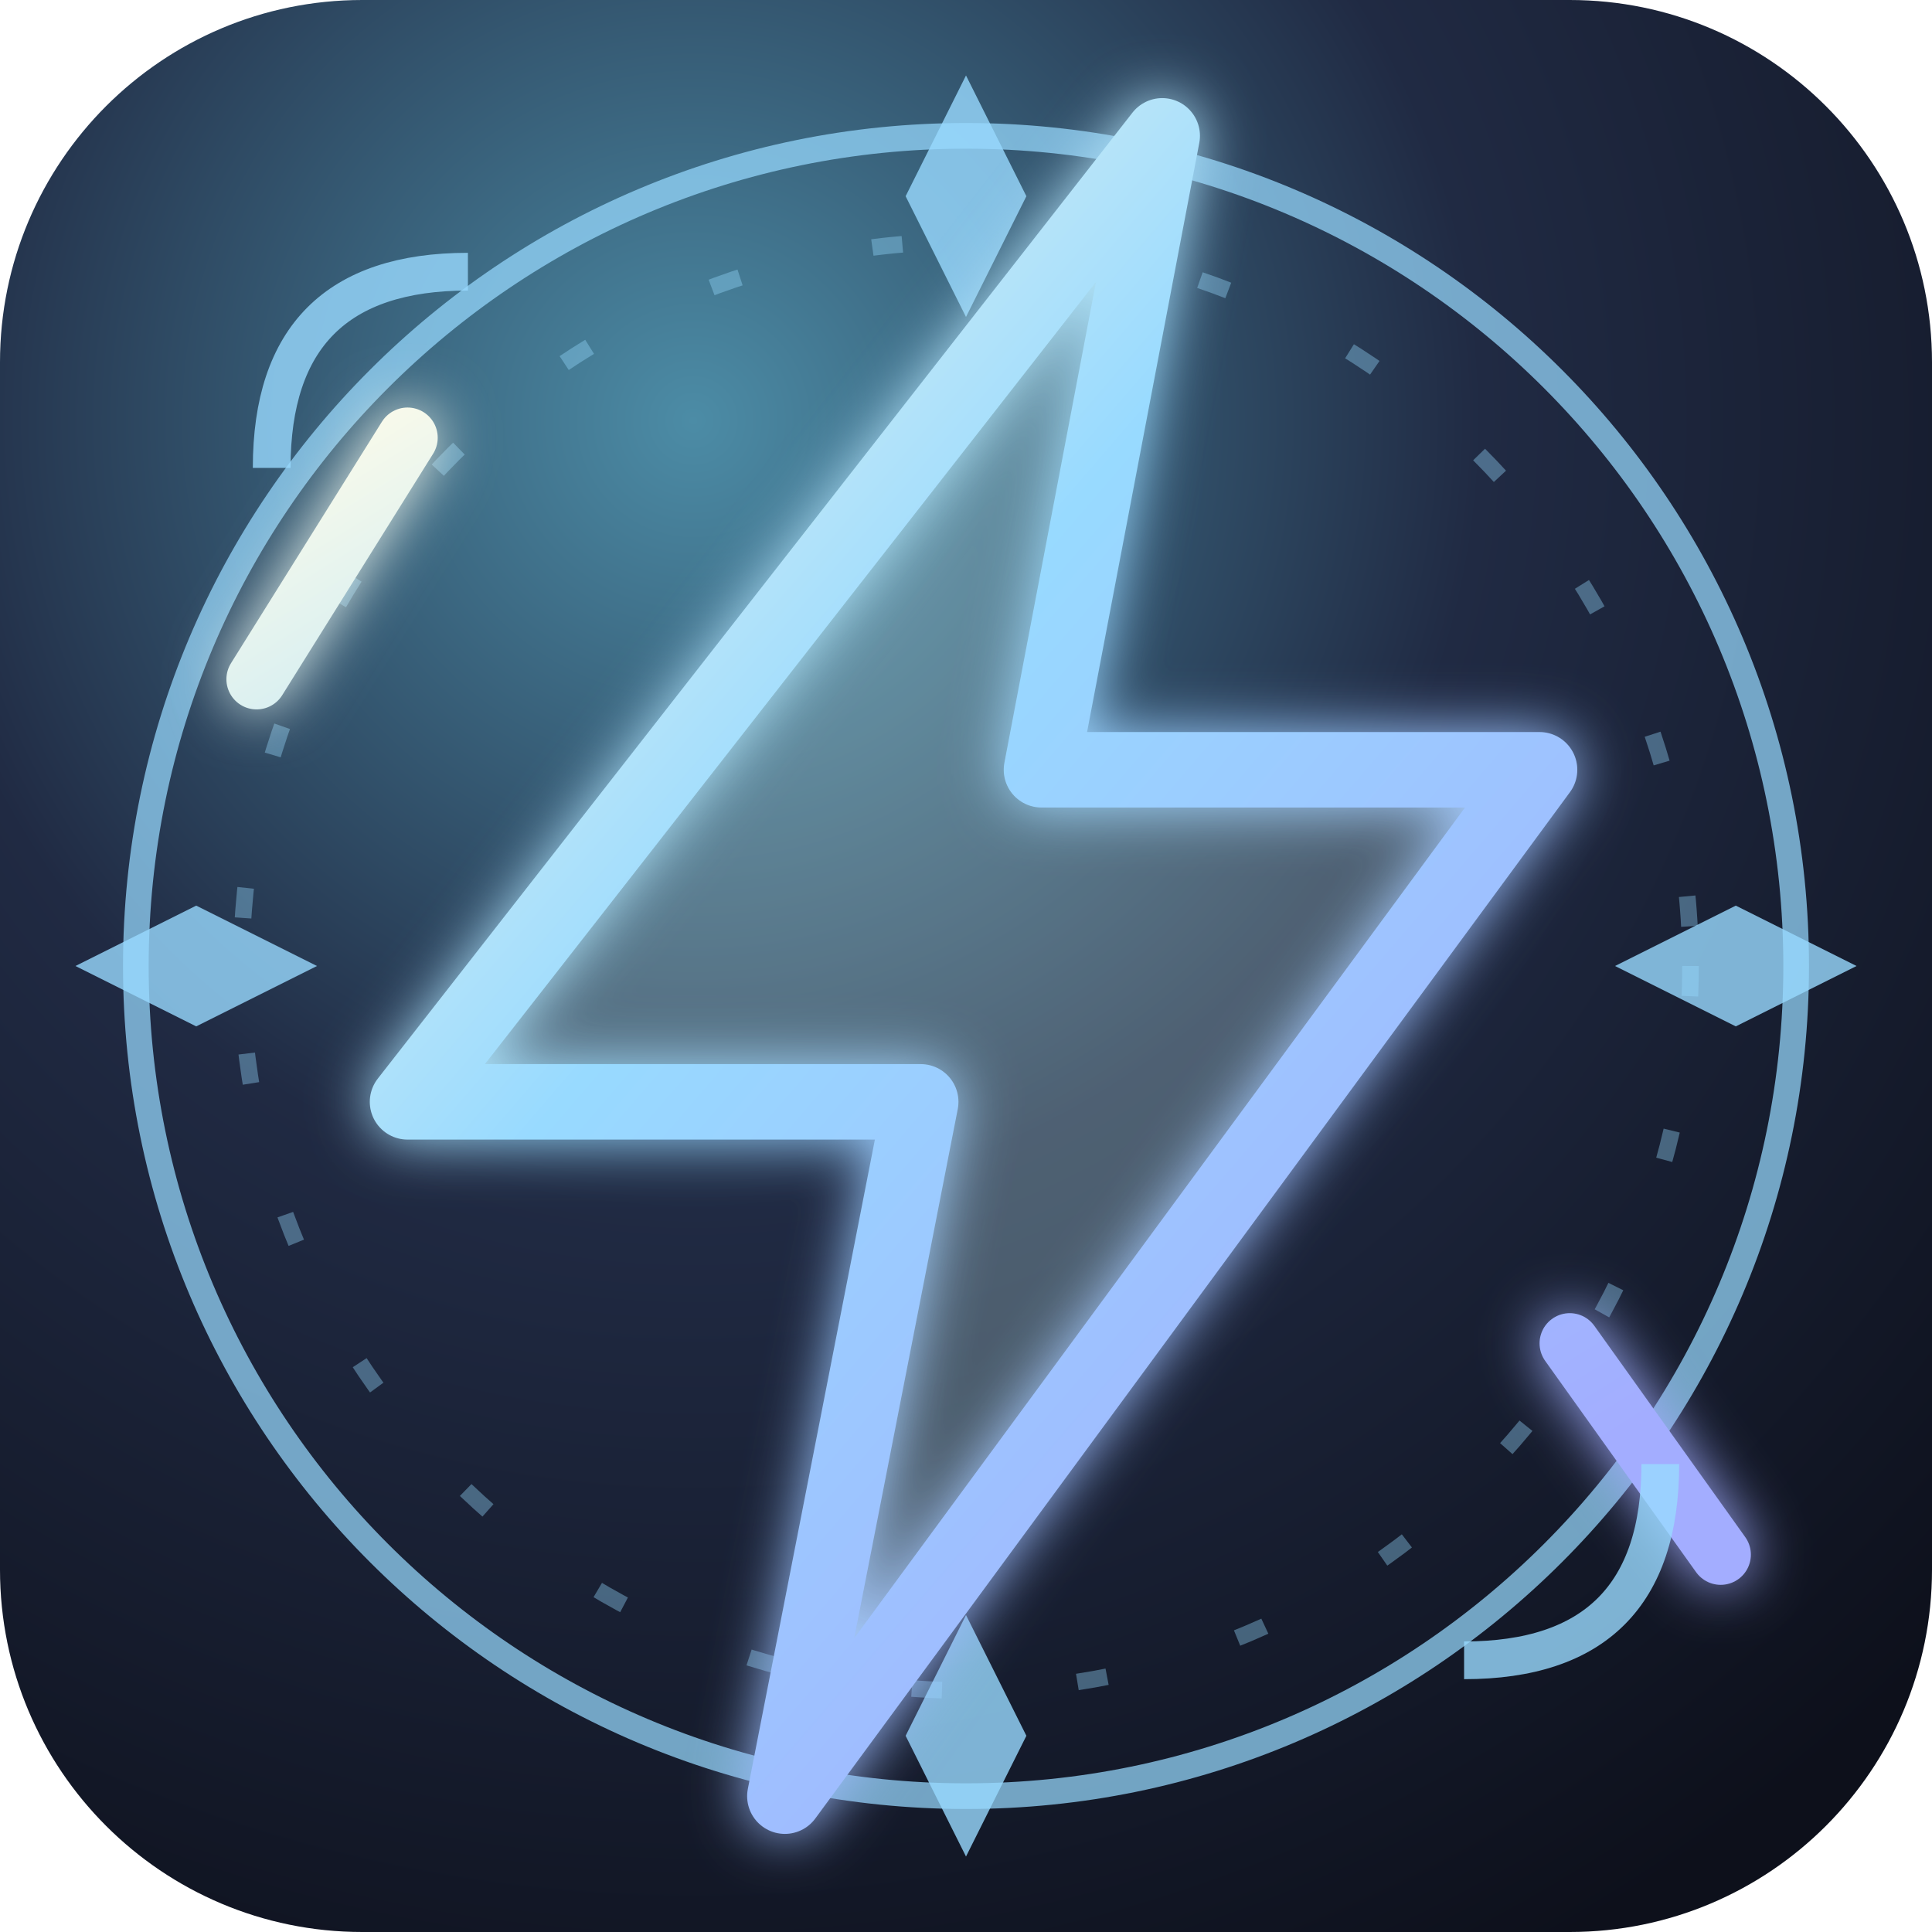
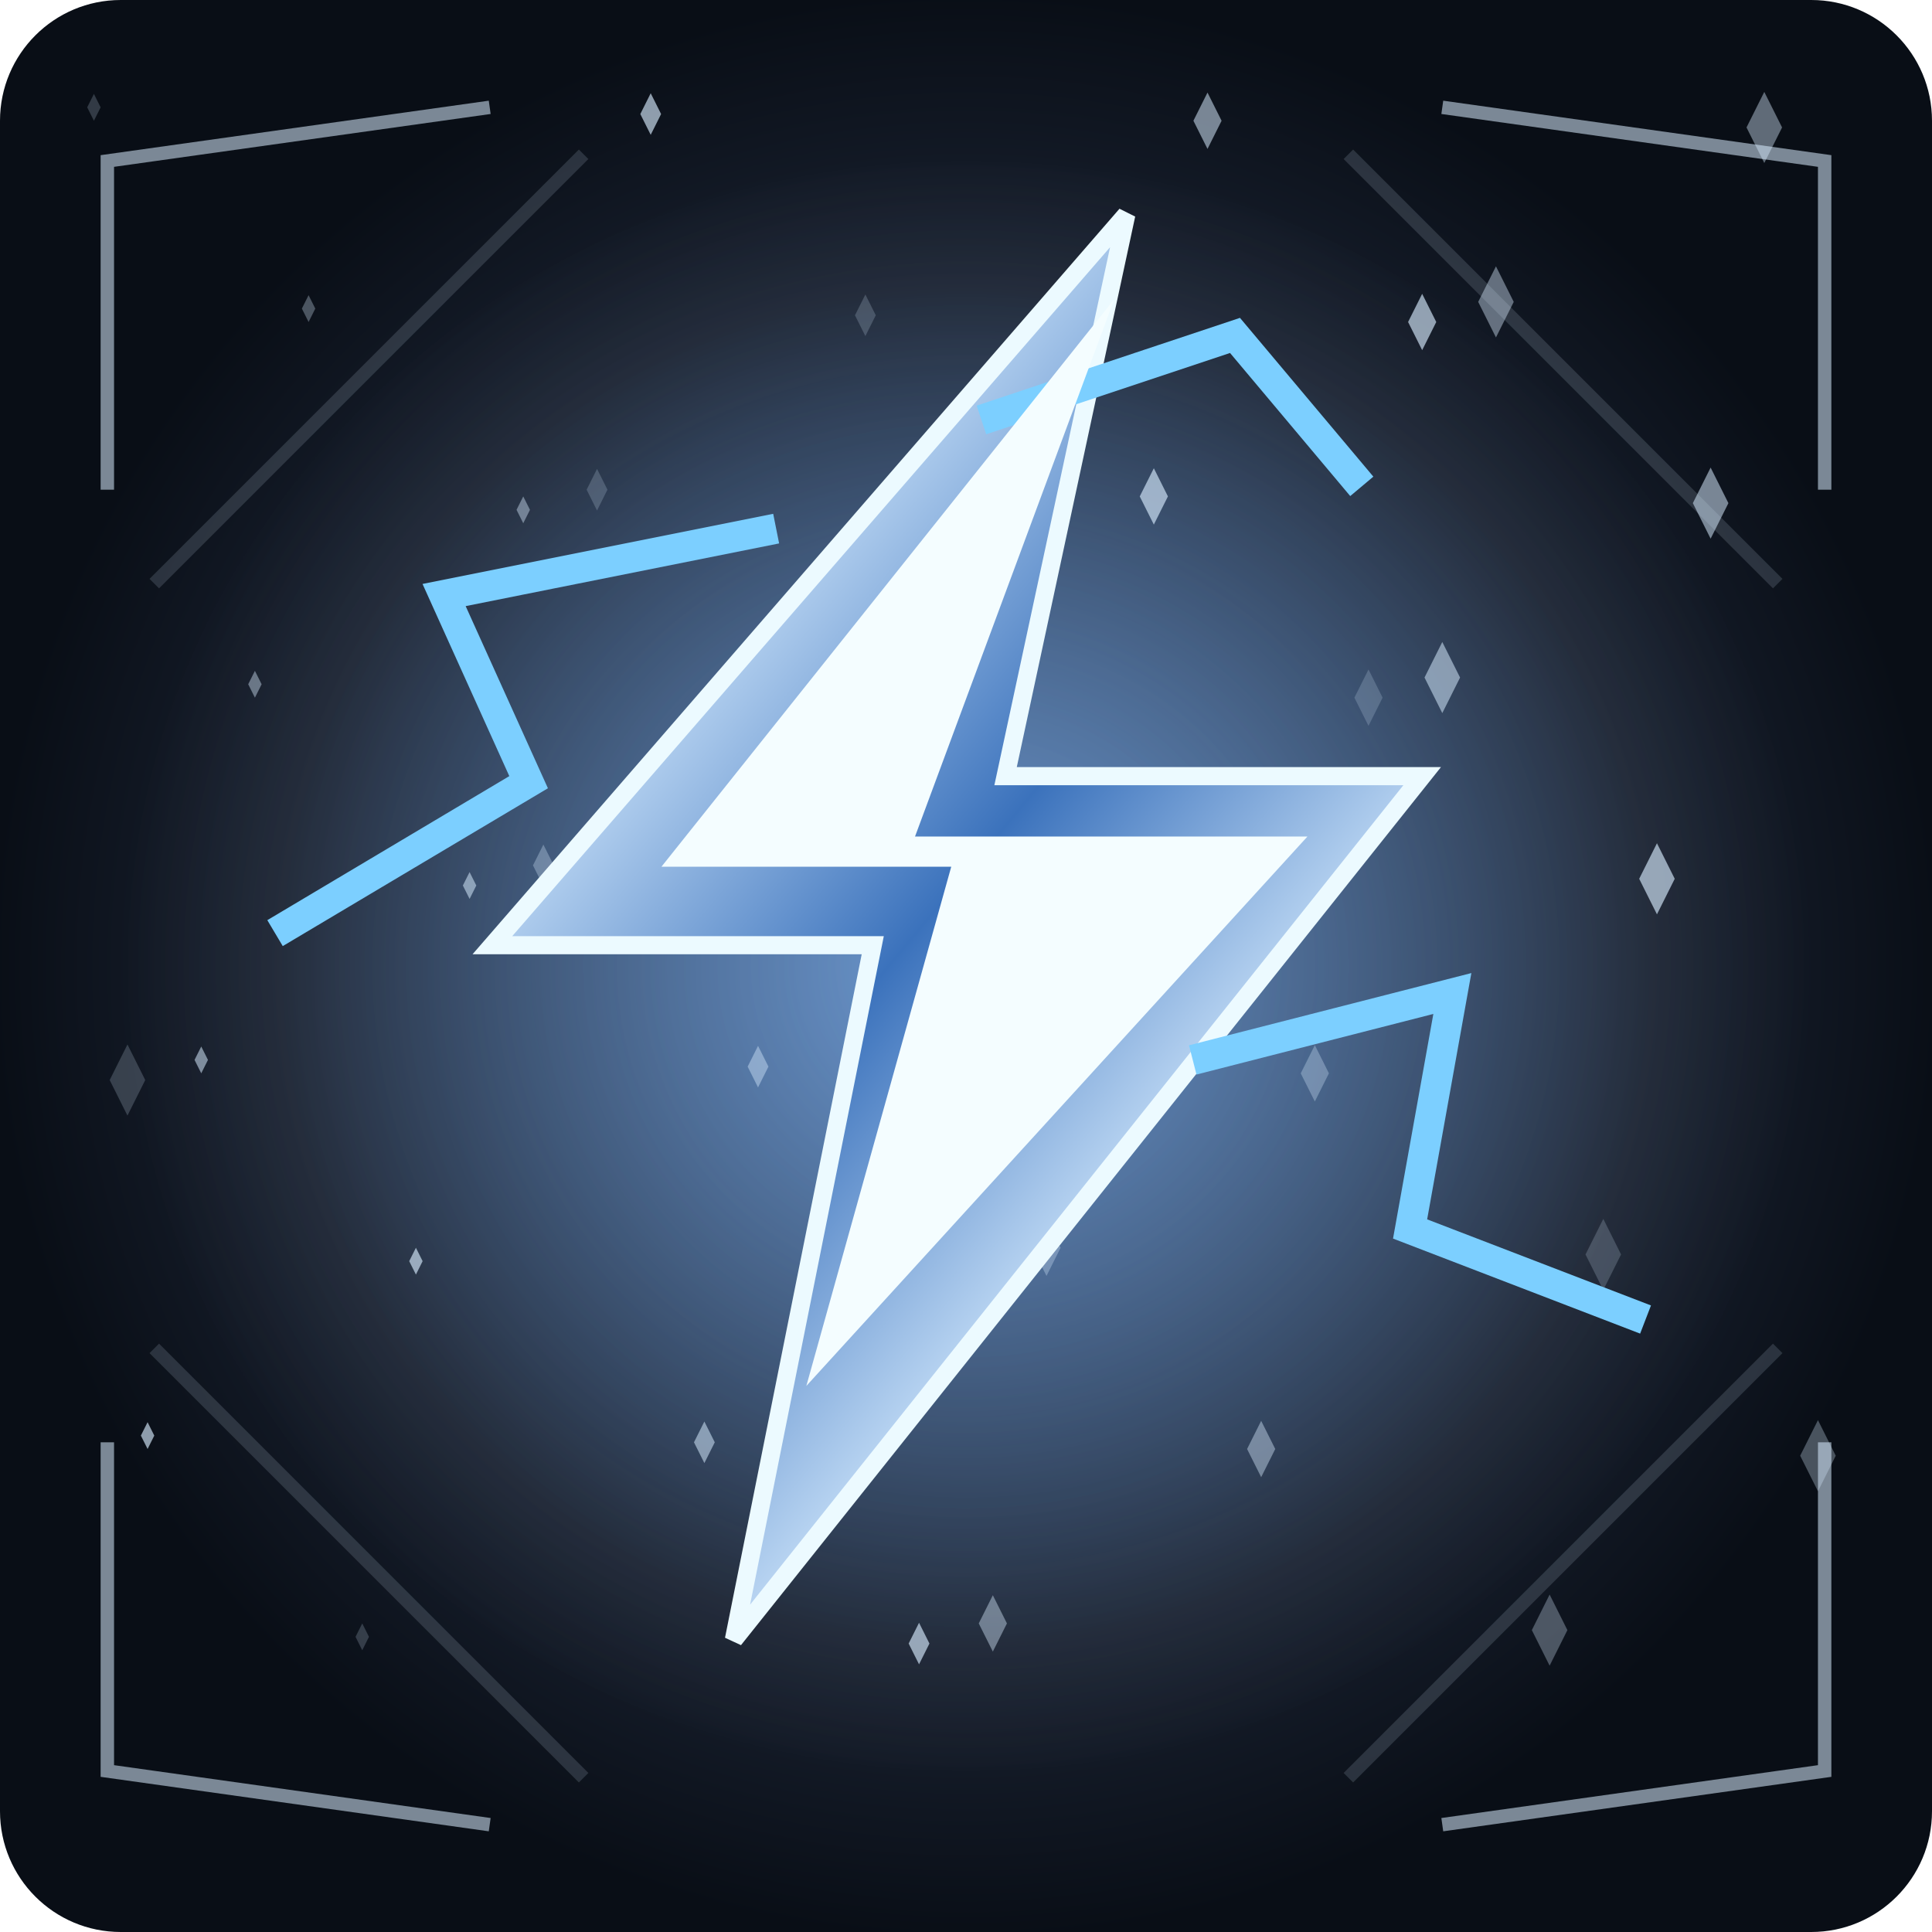
- <svg xmlns="http://www.w3.org/2000/svg" viewBox="0 0 128 128" aria-label="bolt">
+ <svg xmlns="http://www.w3.org/2000/svg" width="384" height="384" viewBox="0 0 288 288" aria-label="bolt">
  <defs>
-     <radialGradient id="bg" cx="36%" cy="22%" r="90%">
-       <stop stop-color="#4c8ca6" />
-       <stop offset=".45" stop-color="#202a43" />
-       <stop offset="1" stop-color="#0d101b" />
+     <radialGradient id="bg">
+       <stop stop-color="#3b72bc" />
+       <stop offset=".7" stop-color="#192130" />
+       <stop offset="1" stop-color="#090e16" />
    </radialGradient>
    <linearGradient id="metal" x1="0" y1="0" x2=".8" y2="1">
-       <stop stop-color="#fffce9" />
-       <stop offset=".42" stop-color="#98daff" />
-       <stop offset="1" stop-color="#a3adff" />
+       <stop stop-color="#fff8e3" />
+       <stop offset=".24" stop-color="#d8edff" />
+       <stop offset=".53" stop-color="#3b72bc" />
+       <stop offset=".79" stop-color="#d8edff" />
+       <stop offset="1" stop-color="#f9e9c8" />
    </linearGradient>
-     <filter id="g">
-       <feGaussianBlur stdDeviation="1.9" result="blur" />
-       <feMerge>
-         <feMergeNode in="blur" />
-         <feMergeNode in="SourceGraphic" />
-       </feMerge>
-     </filter>
+     <radialGradient id="light">
+       <stop stop-color="#d8edff" stop-opacity=".32" />
+       <stop offset="1" stop-color="#d8edff" stop-opacity="0" />
+     </radialGradient>
  </defs>
-   <rect width="128" height="128" rx="24" fill="url(#bg)" />
-   <circle cx="64" cy="64" r="55" fill="none" stroke="#98daff" stroke-width="1.7" stroke-opacity=".72" />
-   <circle cx="64" cy="64" r="48" fill="none" stroke="#98daff" stroke-width="1.1" stroke-opacity=".38" stroke-dasharray="2 9" />
-   <path d="M64 5l4 8-4 8-4-8zM64 107l4 8-4 8-4-8zM5 64l8-4 8 4-8 4zM107 64l8-4 8 4-8 4z" fill="#98daff" opacity=".8" />
-   <g stroke="url(#metal)" stroke-linejoin="round" stroke-linecap="round" fill="#98daff" fill-opacity=".14" filter="url(#g)">
-     <path d="M77 9L27 73h34l-9 46 50-68H69z" fill="#d5faff" stroke-width="5" />
-     <path d="M27 29l-10 16M104 89l10 14" stroke-width="4" />
+   <rect width="288" height="288" rx="18" fill="url(#bg)" />
+   <ellipse cx="144" cy="144" rx="125" ry="120" fill="url(#light)" />
+   <path d="M16 73V24L73 16M215 16l57 8v49M16 215v49l57 8M215 272l57-8v-49" stroke="#d8edff" stroke-width="2" opacity=".55" fill="none" />
+   <path d="M23 87L87 23M201 265l64-64M23 201l64 64M201 23l64 64" stroke="#d8edff" opacity=".15" stroke-width="2" />
+   <path d="M14 14l1 2 -1 2 -1 -2z" fill="#d8edff" opacity="0.2" />
+   <path d="M81 125.9l1.55 3.1 -1.55 3.1 -1.55 -3.1z" fill="#d8edff" opacity="0.31" />
+   <path d="M148 237.8l2.1 4.2 -2.1 4.2 -2.1 -4.2z" fill="#d8edff" opacity="0.42" />
+   <path d="M215 95.7l2.65 5.3 -2.65 5.3 -2.65 -5.3z" fill="#d8edff" opacity="0.53" />
+   <path d="M22 212l1 2 -1 2 -1 -2z" fill="#d8edff" opacity="0.64" />
+   <path d="M89 69.9l1.55 3.1 -1.55 3.1 -1.55 -3.1z" fill="#d8edff" opacity="0.2" />
+   <path d="M156 181.8l2.1 4.2 -2.1 4.2 -2.1 -4.2z" fill="#d8edff" opacity="0.31" />
+   <path d="M223 39.7l2.65 5.3 -2.65 5.3 -2.65 -5.3z" fill="#d8edff" opacity="0.42" />
+   <path d="M30 156l1 2 -1 2 -1 -2z" fill="#d8edff" opacity="0.53" />
+   <path d="M97 13.9l1.55 3.1 -1.55 3.1 -1.55 -3.1z" fill="#d8edff" opacity="0.64" />
+   <path d="M164 125.8l2.1 4.2 -2.1 4.2 -2.1 -4.2z" fill="#d8edff" opacity="0.2" />
+   <path d="M231 237.7l2.65 5.3 -2.65 5.3 -2.65 -5.3z" fill="#d8edff" opacity="0.31" />
+   <path d="M38 100l1 2 -1 2 -1 -2z" fill="#d8edff" opacity="0.42" />
+   <path d="M105 211.9l1.55 3.1 -1.55 3.1 -1.55 -3.1z" fill="#d8edff" opacity="0.53" />
+   <path d="M172 69.8l2.1 4.2 -2.1 4.2 -2.1 -4.2z" fill="#d8edff" opacity="0.64" />
+   <path d="M239 181.7l2.65 5.3 -2.65 5.3 -2.65 -5.3z" fill="#d8edff" opacity="0.2" />
+   <path d="M46 44l1 2 -1 2 -1 -2z" fill="#d8edff" opacity="0.31" />
+   <path d="M113 155.9l1.55 3.1 -1.55 3.1 -1.55 -3.1z" fill="#d8edff" opacity="0.42" />
+   <path d="M180 13.8l2.1 4.2 -2.1 4.2 -2.1 -4.2z" fill="#d8edff" opacity="0.53" />
+   <path d="M247 125.7l2.65 5.3 -2.65 5.3 -2.65 -5.3z" fill="#d8edff" opacity="0.64" />
+   <path d="M54 242l1 2 -1 2 -1 -2z" fill="#d8edff" opacity="0.2" />
+   <path d="M121 99.9l1.55 3.1 -1.55 3.1 -1.55 -3.1z" fill="#d8edff" opacity="0.31" />
+   <path d="M188 211.8l2.1 4.2 -2.1 4.2 -2.1 -4.2z" fill="#d8edff" opacity="0.42" />
+   <path d="M255 69.7l2.65 5.3 -2.65 5.3 -2.65 -5.3z" fill="#d8edff" opacity="0.53" />
+   <path d="M62 186l1 2 -1 2 -1 -2z" fill="#d8edff" opacity="0.64" />
+   <path d="M129 43.9l1.55 3.1 -1.55 3.1 -1.55 -3.1z" fill="#d8edff" opacity="0.2" />
+   <path d="M196 155.8l2.1 4.2 -2.1 4.2 -2.1 -4.2z" fill="#d8edff" opacity="0.31" />
+   <path d="M263 13.7l2.65 5.3 -2.65 5.3 -2.65 -5.3z" fill="#d8edff" opacity="0.42" />
+   <path d="M70 130l1 2 -1 2 -1 -2z" fill="#d8edff" opacity="0.53" />
+   <path d="M137 241.9l1.55 3.1 -1.55 3.1 -1.55 -3.1z" fill="#d8edff" opacity="0.64" />
+   <path d="M204 99.8l2.1 4.2 -2.1 4.2 -2.1 -4.2z" fill="#d8edff" opacity="0.2" />
+   <path d="M271 211.7l2.65 5.3 -2.65 5.3 -2.65 -5.3z" fill="#d8edff" opacity="0.31" />
+   <path d="M78 74l1 2 -1 2 -1 -2z" fill="#d8edff" opacity="0.42" />
+   <path d="M145 185.9l1.55 3.1 -1.55 3.1 -1.55 -3.1z" fill="#d8edff" opacity="0.53" />
+   <path d="M212 43.8l2.1 4.2 -2.1 4.2 -2.1 -4.2z" fill="#d8edff" opacity="0.64" />
+   <path d="M19 155.7l2.65 5.3 -2.65 5.3 -2.65 -5.3z" fill="#d8edff" opacity="0.2" />
+   <g transform="translate(14 14) scale(.90)">
+     <path d="M171 20L66 141h63l-23 115 114-143h-69z" fill="url(#metal)" stroke="#ecfaff" stroke-width="3" />
+     <path d="M113 72L58 83 72 114 30 139M182 160l43-11-7 39 39 15M147 54l42-14 21 25" stroke="#7ccfff" stroke-width="5" fill="none" />
+     <path d="M169 34L94 128h48l-24 86 83-91h-65z" fill="#f4fdff" />
  </g>
-   <path d="M18 31q0-13 13-13M97 110q13 0 13-13" fill="none" stroke="#98daff" stroke-width="2.5" opacity=".8" />
</svg>
